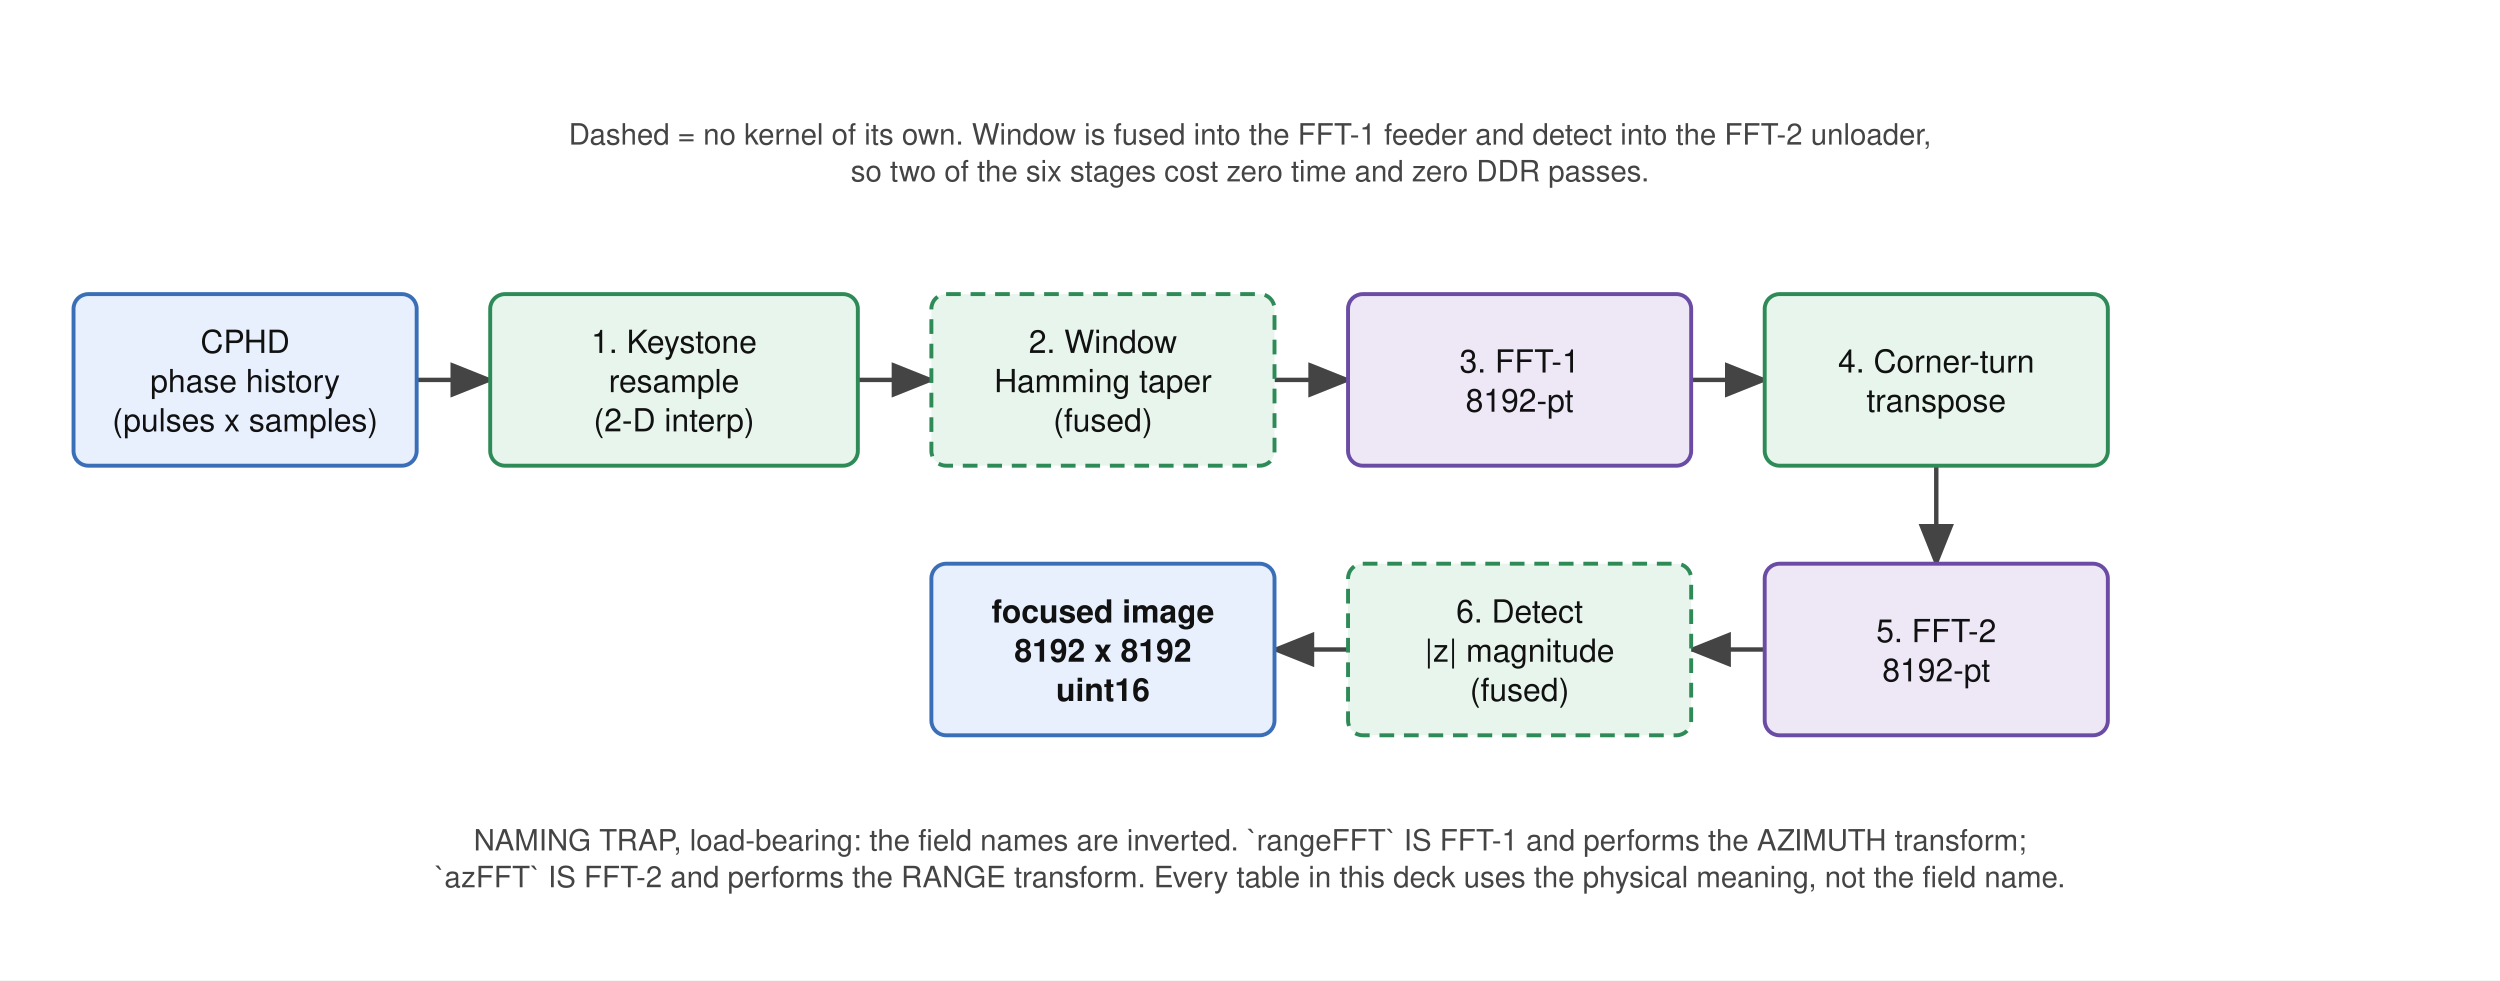
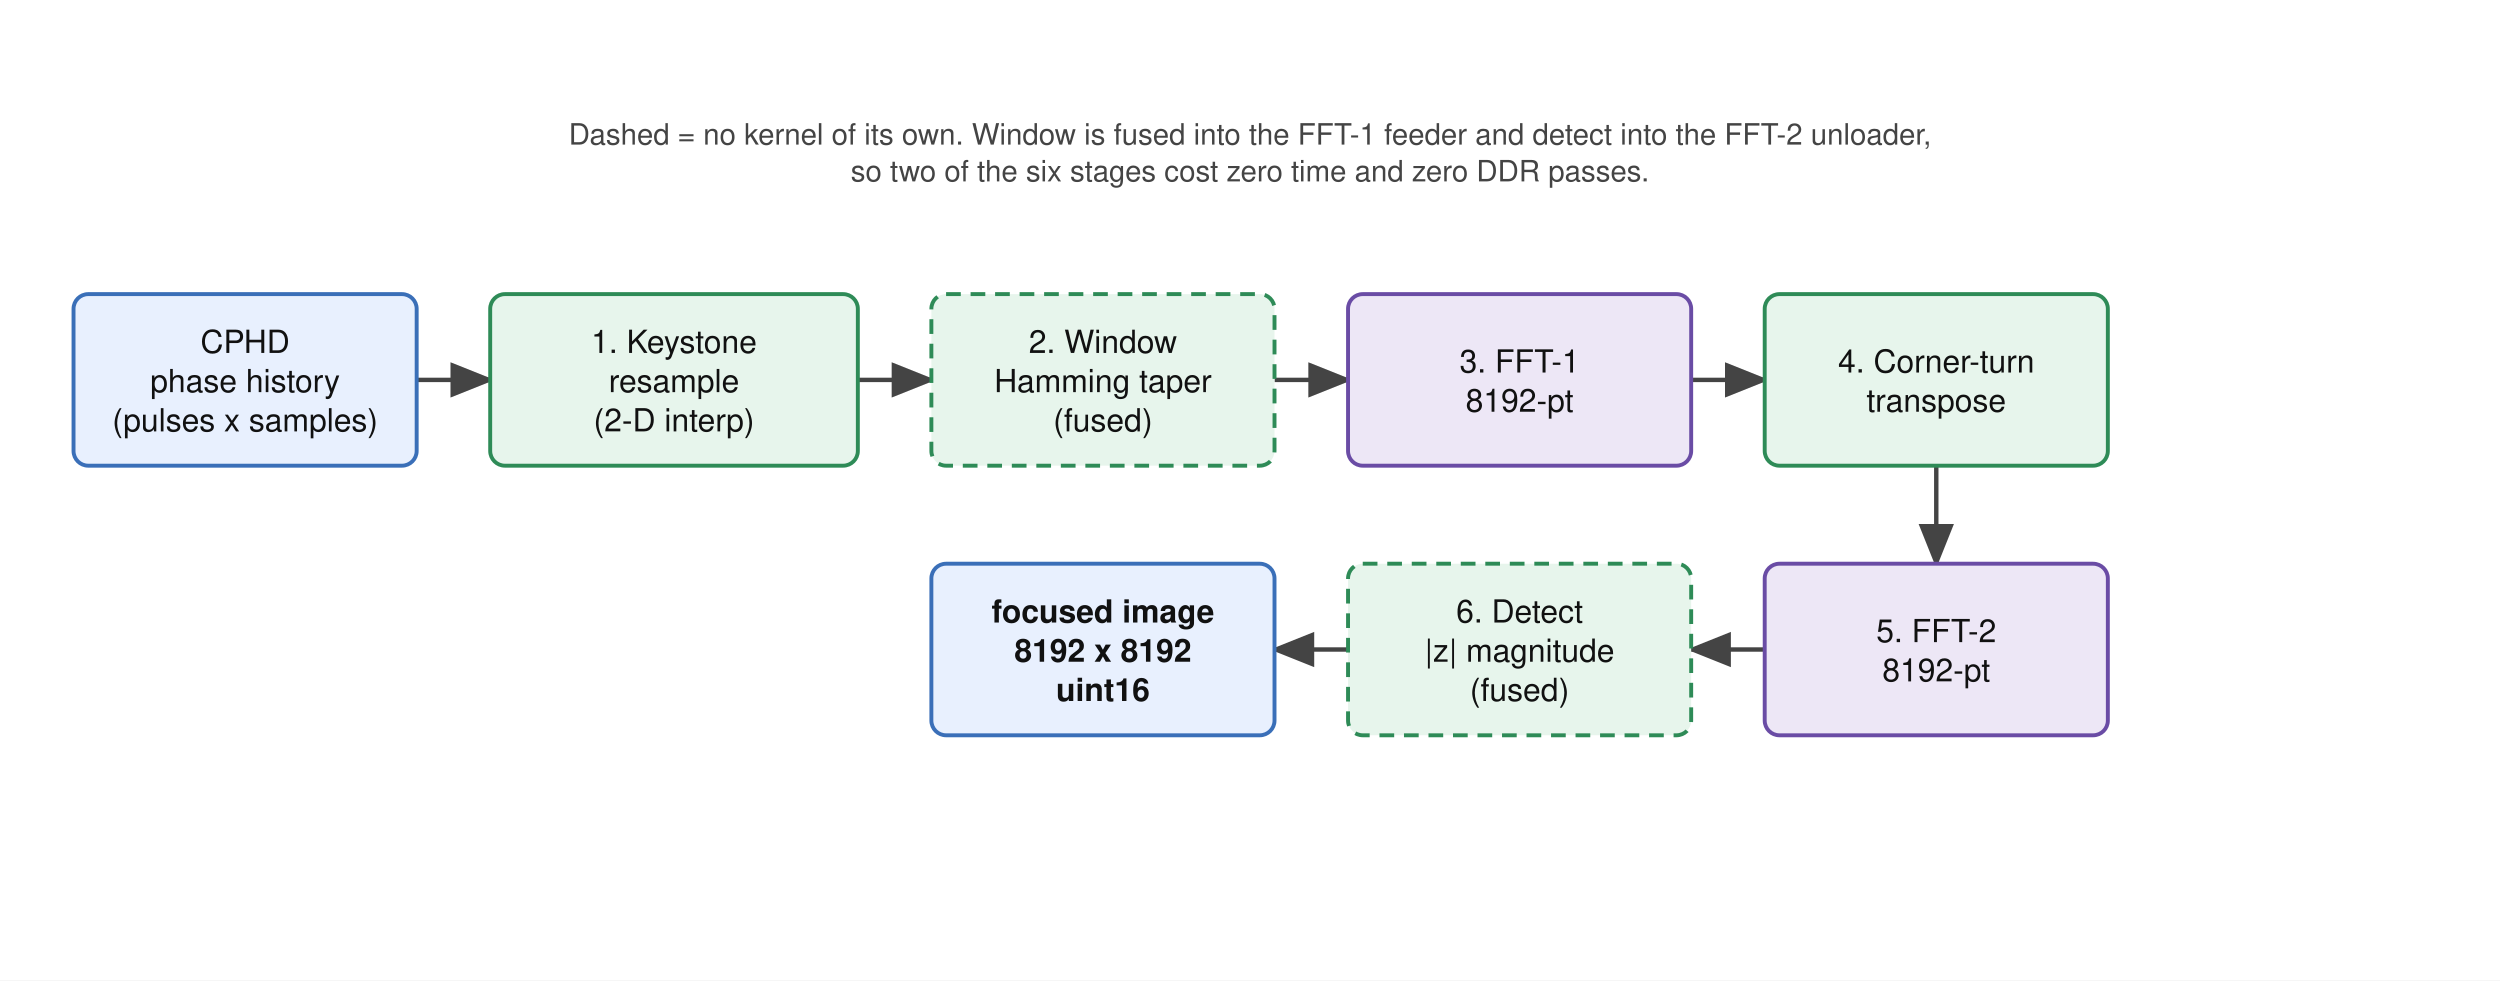
- <svg xmlns="http://www.w3.org/2000/svg" width="1020" height="400" viewBox="0 0 1020 400" content="&lt;mxfile host=&quot;make_diagrams.py&quot; type=&quot;device&quot;&gt;&lt;diagram name=&quot;Polar Format Algorithm — the processing chain&quot; id=&quot;d0&quot;&gt;&lt;mxGraphModel dx=&quot;800&quot; dy=&quot;600&quot; grid=&quot;1&quot; gridSize=&quot;10&quot; guides=&quot;1&quot; tooltips=&quot;1&quot; connect=&quot;1&quot; arrows=&quot;1&quot; fold=&quot;1&quot; page=&quot;1&quot; pageScale=&quot;1&quot; pageWidth=&quot;1020&quot; pageHeight=&quot;400&quot; math=&quot;0&quot; shadow=&quot;0&quot;&gt;&lt;root&gt;&lt;mxCell id=&quot;0&quot; /&gt;&lt;mxCell id=&quot;1&quot; parent=&quot;0&quot; /&gt;&lt;mxCell id=&quot;in&quot; value=&quot;CPHD&amp;#10;phase history&amp;#10;(pulses x samples)&quot; style=&quot;rounded=1;whiteSpace=wrap;html=1;fillColor=#E8F0FE;strokeColor=#3A6FB8;fontSize=13;fontFamily=Helvetica;align=center;verticalAlign=middle;&quot; vertex=&quot;1&quot; parent=&quot;1&quot;&gt;&lt;mxGeometry x=&quot;30&quot; y=&quot;120&quot; width=&quot;140&quot; height=&quot;70&quot; as=&quot;geometry&quot; /&gt;&lt;/mxCell&gt;&lt;mxCell id=&quot;s1&quot; value=&quot;1. Keystone&amp;#10;resample&amp;#10;(2-D interp)&quot; style=&quot;rounded=1;whiteSpace=wrap;html=1;fillColor=#E7F5EC;strokeColor=#2E8B57;fontSize=13;fontFamily=Helvetica;align=center;verticalAlign=middle;&quot; vertex=&quot;1&quot; parent=&quot;1&quot;&gt;&lt;mxGeometry x=&quot;200&quot; y=&quot;120&quot; width=&quot;150&quot; height=&quot;70&quot; as=&quot;geometry&quot; /&gt;&lt;/mxCell&gt;&lt;mxCell id=&quot;s2&quot; value=&quot;2. Window&amp;#10;Hamming taper&amp;#10;(fused)&quot; style=&quot;rounded=1;whiteSpace=wrap;html=1;fillColor=#E7F5EC;strokeColor=#2E8B57;fontSize=13;fontFamily=Helvetica;align=center;verticalAlign=middle;dashed=1;&quot; vertex=&quot;1&quot; parent=&quot;1&quot;&gt;&lt;mxGeometry x=&quot;380&quot; y=&quot;120&quot; width=&quot;140&quot; height=&quot;70&quot; as=&quot;geometry&quot; /&gt;&lt;/mxCell&gt;&lt;mxCell id=&quot;s3&quot; value=&quot;3. FFT-1&amp;#10;8192-pt&quot; style=&quot;rounded=1;whiteSpace=wrap;html=1;fillColor=#EDE7F6;strokeColor=#6A4CA5;fontSize=13;fontFamily=Helvetica;align=center;verticalAlign=middle;&quot; vertex=&quot;1&quot; parent=&quot;1&quot;&gt;&lt;mxGeometry x=&quot;550&quot; y=&quot;120&quot; width=&quot;140&quot; height=&quot;70&quot; as=&quot;geometry&quot; /&gt;&lt;/mxCell&gt;&lt;mxCell id=&quot;s4&quot; value=&quot;4. Corner-turn&amp;#10;transpose&quot; style=&quot;rounded=1;whiteSpace=wrap;html=1;fillColor=#E7F5EC;strokeColor=#2E8B57;fontSize=13;fontFamily=Helvetica;align=center;verticalAlign=middle;&quot; vertex=&quot;1&quot; parent=&quot;1&quot;&gt;&lt;mxGeometry x=&quot;720&quot; y=&quot;120&quot; width=&quot;140&quot; height=&quot;70&quot; as=&quot;geometry&quot; /&gt;&lt;/mxCell&gt;&lt;mxCell id=&quot;s5&quot; value=&quot;5. FFT-2&amp;#10;8192-pt&quot; style=&quot;rounded=1;whiteSpace=wrap;html=1;fillColor=#EDE7F6;strokeColor=#6A4CA5;fontSize=13;fontFamily=Helvetica;align=center;verticalAlign=middle;&quot; vertex=&quot;1&quot; parent=&quot;1&quot;&gt;&lt;mxGeometry x=&quot;720&quot; y=&quot;230&quot; width=&quot;140&quot; height=&quot;70&quot; as=&quot;geometry&quot; /&gt;&lt;/mxCell&gt;&lt;mxCell id=&quot;s6&quot; value=&quot;6. Detect&amp;#10;|z| magnitude&amp;#10;(fused)&quot; style=&quot;rounded=1;whiteSpace=wrap;html=1;fillColor=#E7F5EC;strokeColor=#2E8B57;fontSize=13;fontFamily=Helvetica;align=center;verticalAlign=middle;dashed=1;&quot; vertex=&quot;1&quot; parent=&quot;1&quot;&gt;&lt;mxGeometry x=&quot;550&quot; y=&quot;230&quot; width=&quot;140&quot; height=&quot;70&quot; as=&quot;geometry&quot; /&gt;&lt;/mxCell&gt;&lt;mxCell id=&quot;out&quot; value=&quot;focused image&amp;#10;8192 x 8192&amp;#10;uint16&quot; style=&quot;rounded=1;whiteSpace=wrap;html=1;fillColor=#E8F0FE;strokeColor=#3A6FB8;fontSize=13;fontFamily=Helvetica;align=center;verticalAlign=middle;fontStyle=1;&quot; vertex=&quot;1&quot; parent=&quot;1&quot;&gt;&lt;mxGeometry x=&quot;380&quot; y=&quot;230&quot; width=&quot;140&quot; height=&quot;70&quot; as=&quot;geometry&quot; /&gt;&lt;/mxCell&gt;&lt;mxCell id=&quot;trap&quot; value=&quot;NAMING TRAP, load-bearing: the field names are inverted. `rangeFFT` IS FFT-1 and performs the AZIMUTH transform;&amp;#10;`azFFT` IS FFT-2 and performs the RANGE transform. Every table in this deck uses the physical meaning, not the field name.&quot; style=&quot;text;html=1;strokeColor=none;fillColor=none;align=center;verticalAlign=middle;fontSize=12;fontFamily=Helvetica;&quot; vertex=&quot;1&quot; parent=&quot;1&quot;&gt;&lt;mxGeometry x=&quot;30&quot; y=&quot;320&quot; width=&quot;960&quot; height=&quot;60&quot; as=&quot;geometry&quot; /&gt;&lt;/mxCell&gt;&lt;mxCell id=&quot;fu&quot; value=&quot;Dashed = no kernel of its own. Window is fused into the FFT-1 feeder and detect into the FFT-2 unloader,&amp;#10;so two of the six stages cost zero time and zero DDR passes.&quot; style=&quot;text;html=1;strokeColor=none;fillColor=none;align=center;verticalAlign=middle;fontSize=12;fontFamily=Helvetica;&quot; vertex=&quot;1&quot; parent=&quot;1&quot;&gt;&lt;mxGeometry x=&quot;30&quot; y=&quot;40&quot; width=&quot;960&quot; height=&quot;44&quot; as=&quot;geometry&quot; /&gt;&lt;/mxCell&gt;&lt;mxCell id=&quot;e0&quot; value=&quot;&quot; style=&quot;edgeStyle=orthogonalEdgeStyle;rounded=1;html=1;fontSize=11;strokeColor=#444444;&quot; edge=&quot;1&quot; parent=&quot;1&quot; source=&quot;in&quot; target=&quot;s1&quot;&gt;&lt;mxGeometry relative=&quot;1&quot; as=&quot;geometry&quot; /&gt;&lt;/mxCell&gt;&lt;mxCell id=&quot;e1&quot; value=&quot;&quot; style=&quot;edgeStyle=orthogonalEdgeStyle;rounded=1;html=1;fontSize=11;strokeColor=#444444;&quot; edge=&quot;1&quot; parent=&quot;1&quot; source=&quot;s1&quot; target=&quot;s2&quot;&gt;&lt;mxGeometry relative=&quot;1&quot; as=&quot;geometry&quot; /&gt;&lt;/mxCell&gt;&lt;mxCell id=&quot;e2&quot; value=&quot;&quot; style=&quot;edgeStyle=orthogonalEdgeStyle;rounded=1;html=1;fontSize=11;strokeColor=#444444;&quot; edge=&quot;1&quot; parent=&quot;1&quot; source=&quot;s2&quot; target=&quot;s3&quot;&gt;&lt;mxGeometry relative=&quot;1&quot; as=&quot;geometry&quot; /&gt;&lt;/mxCell&gt;&lt;mxCell id=&quot;e3&quot; value=&quot;&quot; style=&quot;edgeStyle=orthogonalEdgeStyle;rounded=1;html=1;fontSize=11;strokeColor=#444444;&quot; edge=&quot;1&quot; parent=&quot;1&quot; source=&quot;s3&quot; target=&quot;s4&quot;&gt;&lt;mxGeometry relative=&quot;1&quot; as=&quot;geometry&quot; /&gt;&lt;/mxCell&gt;&lt;mxCell id=&quot;e4&quot; value=&quot;&quot; style=&quot;edgeStyle=orthogonalEdgeStyle;rounded=1;html=1;fontSize=11;strokeColor=#444444;&quot; edge=&quot;1&quot; parent=&quot;1&quot; source=&quot;s4&quot; target=&quot;s5&quot;&gt;&lt;mxGeometry relative=&quot;1&quot; as=&quot;geometry&quot; /&gt;&lt;/mxCell&gt;&lt;mxCell id=&quot;e5&quot; value=&quot;&quot; style=&quot;edgeStyle=orthogonalEdgeStyle;rounded=1;html=1;fontSize=11;strokeColor=#444444;&quot; edge=&quot;1&quot; parent=&quot;1&quot; source=&quot;s5&quot; target=&quot;s6&quot;&gt;&lt;mxGeometry relative=&quot;1&quot; as=&quot;geometry&quot; /&gt;&lt;/mxCell&gt;&lt;mxCell id=&quot;e6&quot; value=&quot;&quot; style=&quot;edgeStyle=orthogonalEdgeStyle;rounded=1;html=1;fontSize=11;strokeColor=#444444;&quot; edge=&quot;1&quot; parent=&quot;1&quot; source=&quot;s6&quot; target=&quot;out&quot;&gt;&lt;mxGeometry relative=&quot;1&quot; as=&quot;geometry&quot; /&gt;&lt;/mxCell&gt;&lt;/root&gt;&lt;/mxGraphModel&gt;&lt;/diagram&gt;&lt;/mxfile&gt;">
+ <svg xmlns="http://www.w3.org/2000/svg" width="1020" height="400" viewBox="0 0 1020 400" content="&lt;mxfile host=&quot;make_diagrams.py&quot; type=&quot;device&quot;&gt;&lt;diagram name=&quot;Polar Format Algorithm — the processing chain&quot; id=&quot;d0&quot;&gt;&lt;mxGraphModel dx=&quot;800&quot; dy=&quot;600&quot; grid=&quot;1&quot; gridSize=&quot;10&quot; guides=&quot;1&quot; tooltips=&quot;1&quot; connect=&quot;1&quot; arrows=&quot;1&quot; fold=&quot;1&quot; page=&quot;1&quot; pageScale=&quot;1&quot; pageWidth=&quot;1020&quot; pageHeight=&quot;400&quot; math=&quot;0&quot; shadow=&quot;0&quot;&gt;&lt;root&gt;&lt;mxCell id=&quot;0&quot; /&gt;&lt;mxCell id=&quot;1&quot; parent=&quot;0&quot; /&gt;&lt;mxCell id=&quot;in&quot; value=&quot;CPHD&amp;#10;phase history&amp;#10;(pulses x samples)&quot; style=&quot;rounded=1;whiteSpace=wrap;html=1;fillColor=#E8F0FE;strokeColor=#3A6FB8;fontSize=13;fontFamily=Helvetica;align=center;verticalAlign=middle;&quot; vertex=&quot;1&quot; parent=&quot;1&quot;&gt;&lt;mxGeometry x=&quot;30&quot; y=&quot;120&quot; width=&quot;140&quot; height=&quot;70&quot; as=&quot;geometry&quot; /&gt;&lt;/mxCell&gt;&lt;mxCell id=&quot;s1&quot; value=&quot;1. Keystone&amp;#10;resample&amp;#10;(2-D interp)&quot; style=&quot;rounded=1;whiteSpace=wrap;html=1;fillColor=#E7F5EC;strokeColor=#2E8B57;fontSize=13;fontFamily=Helvetica;align=center;verticalAlign=middle;&quot; vertex=&quot;1&quot; parent=&quot;1&quot;&gt;&lt;mxGeometry x=&quot;200&quot; y=&quot;120&quot; width=&quot;150&quot; height=&quot;70&quot; as=&quot;geometry&quot; /&gt;&lt;/mxCell&gt;&lt;mxCell id=&quot;s2&quot; value=&quot;2. Window&amp;#10;Hamming taper&amp;#10;(fused)&quot; style=&quot;rounded=1;whiteSpace=wrap;html=1;fillColor=#E7F5EC;strokeColor=#2E8B57;fontSize=13;fontFamily=Helvetica;align=center;verticalAlign=middle;dashed=1;&quot; vertex=&quot;1&quot; parent=&quot;1&quot;&gt;&lt;mxGeometry x=&quot;380&quot; y=&quot;120&quot; width=&quot;140&quot; height=&quot;70&quot; as=&quot;geometry&quot; /&gt;&lt;/mxCell&gt;&lt;mxCell id=&quot;s3&quot; value=&quot;3. FFT-1&amp;#10;8192-pt&quot; style=&quot;rounded=1;whiteSpace=wrap;html=1;fillColor=#EDE7F6;strokeColor=#6A4CA5;fontSize=13;fontFamily=Helvetica;align=center;verticalAlign=middle;&quot; vertex=&quot;1&quot; parent=&quot;1&quot;&gt;&lt;mxGeometry x=&quot;550&quot; y=&quot;120&quot; width=&quot;140&quot; height=&quot;70&quot; as=&quot;geometry&quot; /&gt;&lt;/mxCell&gt;&lt;mxCell id=&quot;s4&quot; value=&quot;4. Corner-turn&amp;#10;transpose&quot; style=&quot;rounded=1;whiteSpace=wrap;html=1;fillColor=#E7F5EC;strokeColor=#2E8B57;fontSize=13;fontFamily=Helvetica;align=center;verticalAlign=middle;&quot; vertex=&quot;1&quot; parent=&quot;1&quot;&gt;&lt;mxGeometry x=&quot;720&quot; y=&quot;120&quot; width=&quot;140&quot; height=&quot;70&quot; as=&quot;geometry&quot; /&gt;&lt;/mxCell&gt;&lt;mxCell id=&quot;s5&quot; value=&quot;5. FFT-2&amp;#10;8192-pt&quot; style=&quot;rounded=1;whiteSpace=wrap;html=1;fillColor=#EDE7F6;strokeColor=#6A4CA5;fontSize=13;fontFamily=Helvetica;align=center;verticalAlign=middle;&quot; vertex=&quot;1&quot; parent=&quot;1&quot;&gt;&lt;mxGeometry x=&quot;720&quot; y=&quot;230&quot; width=&quot;140&quot; height=&quot;70&quot; as=&quot;geometry&quot; /&gt;&lt;/mxCell&gt;&lt;mxCell id=&quot;s6&quot; value=&quot;6. Detect&amp;#10;|z| magnitude&amp;#10;(fused)&quot; style=&quot;rounded=1;whiteSpace=wrap;html=1;fillColor=#E7F5EC;strokeColor=#2E8B57;fontSize=13;fontFamily=Helvetica;align=center;verticalAlign=middle;dashed=1;&quot; vertex=&quot;1&quot; parent=&quot;1&quot;&gt;&lt;mxGeometry x=&quot;550&quot; y=&quot;230&quot; width=&quot;140&quot; height=&quot;70&quot; as=&quot;geometry&quot; /&gt;&lt;/mxCell&gt;&lt;mxCell id=&quot;out&quot; value=&quot;focused image&amp;#10;8192 x 8192&amp;#10;uint16&quot; style=&quot;rounded=1;whiteSpace=wrap;html=1;fillColor=#E8F0FE;strokeColor=#3A6FB8;fontSize=13;fontFamily=Helvetica;align=center;verticalAlign=middle;fontStyle=1;&quot; vertex=&quot;1&quot; parent=&quot;1&quot;&gt;&lt;mxGeometry x=&quot;380&quot; y=&quot;230&quot; width=&quot;140&quot; height=&quot;70&quot; as=&quot;geometry&quot; /&gt;&lt;/mxCell&gt;&lt;mxCell id=&quot;fu&quot; value=&quot;Dashed = no kernel of its own. Window is fused into the FFT-1 feeder and detect into the FFT-2 unloader,&amp;#10;so two of the six stages cost zero time and zero DDR passes.&quot; style=&quot;text;html=1;strokeColor=none;fillColor=none;align=center;verticalAlign=middle;fontSize=12;fontFamily=Helvetica;&quot; vertex=&quot;1&quot; parent=&quot;1&quot;&gt;&lt;mxGeometry x=&quot;30&quot; y=&quot;40&quot; width=&quot;960&quot; height=&quot;44&quot; as=&quot;geometry&quot; /&gt;&lt;/mxCell&gt;&lt;mxCell id=&quot;e0&quot; value=&quot;&quot; style=&quot;edgeStyle=orthogonalEdgeStyle;rounded=1;html=1;fontSize=11;strokeColor=#444444;&quot; edge=&quot;1&quot; parent=&quot;1&quot; source=&quot;in&quot; target=&quot;s1&quot;&gt;&lt;mxGeometry relative=&quot;1&quot; as=&quot;geometry&quot; /&gt;&lt;/mxCell&gt;&lt;mxCell id=&quot;e1&quot; value=&quot;&quot; style=&quot;edgeStyle=orthogonalEdgeStyle;rounded=1;html=1;fontSize=11;strokeColor=#444444;&quot; edge=&quot;1&quot; parent=&quot;1&quot; source=&quot;s1&quot; target=&quot;s2&quot;&gt;&lt;mxGeometry relative=&quot;1&quot; as=&quot;geometry&quot; /&gt;&lt;/mxCell&gt;&lt;mxCell id=&quot;e2&quot; value=&quot;&quot; style=&quot;edgeStyle=orthogonalEdgeStyle;rounded=1;html=1;fontSize=11;strokeColor=#444444;&quot; edge=&quot;1&quot; parent=&quot;1&quot; source=&quot;s2&quot; target=&quot;s3&quot;&gt;&lt;mxGeometry relative=&quot;1&quot; as=&quot;geometry&quot; /&gt;&lt;/mxCell&gt;&lt;mxCell id=&quot;e3&quot; value=&quot;&quot; style=&quot;edgeStyle=orthogonalEdgeStyle;rounded=1;html=1;fontSize=11;strokeColor=#444444;&quot; edge=&quot;1&quot; parent=&quot;1&quot; source=&quot;s3&quot; target=&quot;s4&quot;&gt;&lt;mxGeometry relative=&quot;1&quot; as=&quot;geometry&quot; /&gt;&lt;/mxCell&gt;&lt;mxCell id=&quot;e4&quot; value=&quot;&quot; style=&quot;edgeStyle=orthogonalEdgeStyle;rounded=1;html=1;fontSize=11;strokeColor=#444444;&quot; edge=&quot;1&quot; parent=&quot;1&quot; source=&quot;s4&quot; target=&quot;s5&quot;&gt;&lt;mxGeometry relative=&quot;1&quot; as=&quot;geometry&quot; /&gt;&lt;/mxCell&gt;&lt;mxCell id=&quot;e5&quot; value=&quot;&quot; style=&quot;edgeStyle=orthogonalEdgeStyle;rounded=1;html=1;fontSize=11;strokeColor=#444444;&quot; edge=&quot;1&quot; parent=&quot;1&quot; source=&quot;s5&quot; target=&quot;s6&quot;&gt;&lt;mxGeometry relative=&quot;1&quot; as=&quot;geometry&quot; /&gt;&lt;/mxCell&gt;&lt;mxCell id=&quot;e6&quot; value=&quot;&quot; style=&quot;edgeStyle=orthogonalEdgeStyle;rounded=1;html=1;fontSize=11;strokeColor=#444444;&quot; edge=&quot;1&quot; parent=&quot;1&quot; source=&quot;s6&quot; target=&quot;out&quot;&gt;&lt;mxGeometry relative=&quot;1&quot; as=&quot;geometry&quot; /&gt;&lt;/mxCell&gt;&lt;/root&gt;&lt;/mxGraphModel&gt;&lt;/diagram&gt;&lt;/mxfile&gt;">
  <rect width="100%" height="100%" fill="#FFFFFF" />
  <defs>
    <marker id="ah" markerWidth="10" markerHeight="8" refX="9" refY="4" orient="auto" markerUnits="strokeWidth">
      <path d="M0,0 L10,4 L0,8 z" fill="#444444" />
    </marker>
    <marker id="ahr" markerWidth="10" markerHeight="8" refX="1" refY="4" orient="auto" markerUnits="strokeWidth">
      <path d="M10,0 L0,4 L10,8 z" fill="#444444" />
    </marker>
  </defs>
  <line x1="170" y1="155.0" x2="200" y2="155.0" stroke="#444444" stroke-width="1.8" marker-end="url(#ah)" />
  <line x1="350" y1="155.0" x2="380" y2="155.0" stroke="#444444" stroke-width="1.8" marker-end="url(#ah)" />
  <line x1="520" y1="155.0" x2="550" y2="155.0" stroke="#444444" stroke-width="1.8" marker-end="url(#ah)" />
  <line x1="690" y1="155.0" x2="720" y2="155.0" stroke="#444444" stroke-width="1.8" marker-end="url(#ah)" />
  <line x1="790.0" y1="190" x2="790.0" y2="230" stroke="#444444" stroke-width="1.8" marker-end="url(#ah)" />
  <line x1="720" y1="265.0" x2="690" y2="265.0" stroke="#444444" stroke-width="1.8" marker-end="url(#ah)" />
  <line x1="550" y1="265.0" x2="520" y2="265.0" stroke="#444444" stroke-width="1.8" marker-end="url(#ah)" />
  <rect x="30" y="120" width="140" height="70" rx="6" fill="#E8F0FE" stroke="#3A6FB8" stroke-width="1.6" />
  <text x="100.0" y="144.0" text-anchor="middle" font-family="Helvetica,Arial,sans-serif" font-size="13" font-weight="400" fill="#111">CPHD</text>
  <text x="100.0" y="160.0" text-anchor="middle" font-family="Helvetica,Arial,sans-serif" font-size="13" font-weight="400" fill="#111">phase history</text>
  <text x="100.0" y="176.0" text-anchor="middle" font-family="Helvetica,Arial,sans-serif" font-size="13" font-weight="400" fill="#111">(pulses x samples)</text>
  <rect x="200" y="120" width="150" height="70" rx="6" fill="#E7F5EC" stroke="#2E8B57" stroke-width="1.6" />
  <text x="275.0" y="144.0" text-anchor="middle" font-family="Helvetica,Arial,sans-serif" font-size="13" font-weight="400" fill="#111">1. Keystone</text>
  <text x="275.0" y="160.0" text-anchor="middle" font-family="Helvetica,Arial,sans-serif" font-size="13" font-weight="400" fill="#111">resample</text>
  <text x="275.0" y="176.0" text-anchor="middle" font-family="Helvetica,Arial,sans-serif" font-size="13" font-weight="400" fill="#111">(2-D interp)</text>
  <rect x="380" y="120" width="140" height="70" rx="6" fill="#E7F5EC" stroke="#2E8B57" stroke-width="1.6" stroke-dasharray="6 4" />
  <text x="450.0" y="144.0" text-anchor="middle" font-family="Helvetica,Arial,sans-serif" font-size="13" font-weight="400" fill="#111">2. Window</text>
  <text x="450.0" y="160.0" text-anchor="middle" font-family="Helvetica,Arial,sans-serif" font-size="13" font-weight="400" fill="#111">Hamming taper</text>
  <text x="450.0" y="176.0" text-anchor="middle" font-family="Helvetica,Arial,sans-serif" font-size="13" font-weight="400" fill="#111">(fused)</text>
  <rect x="550" y="120" width="140" height="70" rx="6" fill="#EDE7F6" stroke="#6A4CA5" stroke-width="1.6" />
  <text x="620.0" y="152.0" text-anchor="middle" font-family="Helvetica,Arial,sans-serif" font-size="13" font-weight="400" fill="#111">3. FFT-1</text>
  <text x="620.0" y="168.0" text-anchor="middle" font-family="Helvetica,Arial,sans-serif" font-size="13" font-weight="400" fill="#111">8192-pt</text>
  <rect x="720" y="120" width="140" height="70" rx="6" fill="#E7F5EC" stroke="#2E8B57" stroke-width="1.6" />
  <text x="790.0" y="152.0" text-anchor="middle" font-family="Helvetica,Arial,sans-serif" font-size="13" font-weight="400" fill="#111">4. Corner-turn</text>
  <text x="790.0" y="168.0" text-anchor="middle" font-family="Helvetica,Arial,sans-serif" font-size="13" font-weight="400" fill="#111">transpose</text>
  <rect x="720" y="230" width="140" height="70" rx="6" fill="#EDE7F6" stroke="#6A4CA5" stroke-width="1.6" />
  <text x="790.0" y="262.0" text-anchor="middle" font-family="Helvetica,Arial,sans-serif" font-size="13" font-weight="400" fill="#111">5. FFT-2</text>
  <text x="790.0" y="278.0" text-anchor="middle" font-family="Helvetica,Arial,sans-serif" font-size="13" font-weight="400" fill="#111">8192-pt</text>
  <rect x="550" y="230" width="140" height="70" rx="6" fill="#E7F5EC" stroke="#2E8B57" stroke-width="1.6" stroke-dasharray="6 4" />
  <text x="620.0" y="254.0" text-anchor="middle" font-family="Helvetica,Arial,sans-serif" font-size="13" font-weight="400" fill="#111">6. Detect</text>
  <text x="620.0" y="270.0" text-anchor="middle" font-family="Helvetica,Arial,sans-serif" font-size="13" font-weight="400" fill="#111">|z| magnitude</text>
  <text x="620.0" y="286.0" text-anchor="middle" font-family="Helvetica,Arial,sans-serif" font-size="13" font-weight="400" fill="#111">(fused)</text>
  <rect x="380" y="230" width="140" height="70" rx="6" fill="#E8F0FE" stroke="#3A6FB8" stroke-width="1.6" />
  <text x="450.0" y="254.0" text-anchor="middle" font-family="Helvetica,Arial,sans-serif" font-size="13" font-weight="600" fill="#111">focused image</text>
  <text x="450.0" y="270.0" text-anchor="middle" font-family="Helvetica,Arial,sans-serif" font-size="13" font-weight="600" fill="#111">8192 x 8192</text>
  <text x="450.0" y="286.0" text-anchor="middle" font-family="Helvetica,Arial,sans-serif" font-size="13" font-weight="600" fill="#111">uint16</text>
-   <text x="510.0" y="347.0" text-anchor="middle" font-family="Helvetica,Arial,sans-serif" font-size="12" font-weight="400" fill="#444">NAMING TRAP, load-bearing: the field names are inverted. `rangeFFT` IS FFT-1 and performs the AZIMUTH transform;</text>
-   <text x="510.0" y="362.0" text-anchor="middle" font-family="Helvetica,Arial,sans-serif" font-size="12" font-weight="400" fill="#444">`azFFT` IS FFT-2 and performs the RANGE transform. Every table in this deck uses the physical meaning, not the field name.</text>
  <text x="510.0" y="59.0" text-anchor="middle" font-family="Helvetica,Arial,sans-serif" font-size="12" font-weight="400" fill="#444">Dashed = no kernel of its own. Window is fused into the FFT-1 feeder and detect into the FFT-2 unloader,</text>
  <text x="510.0" y="74.0" text-anchor="middle" font-family="Helvetica,Arial,sans-serif" font-size="12" font-weight="400" fill="#444">so two of the six stages cost zero time and zero DDR passes.</text>
</svg>
